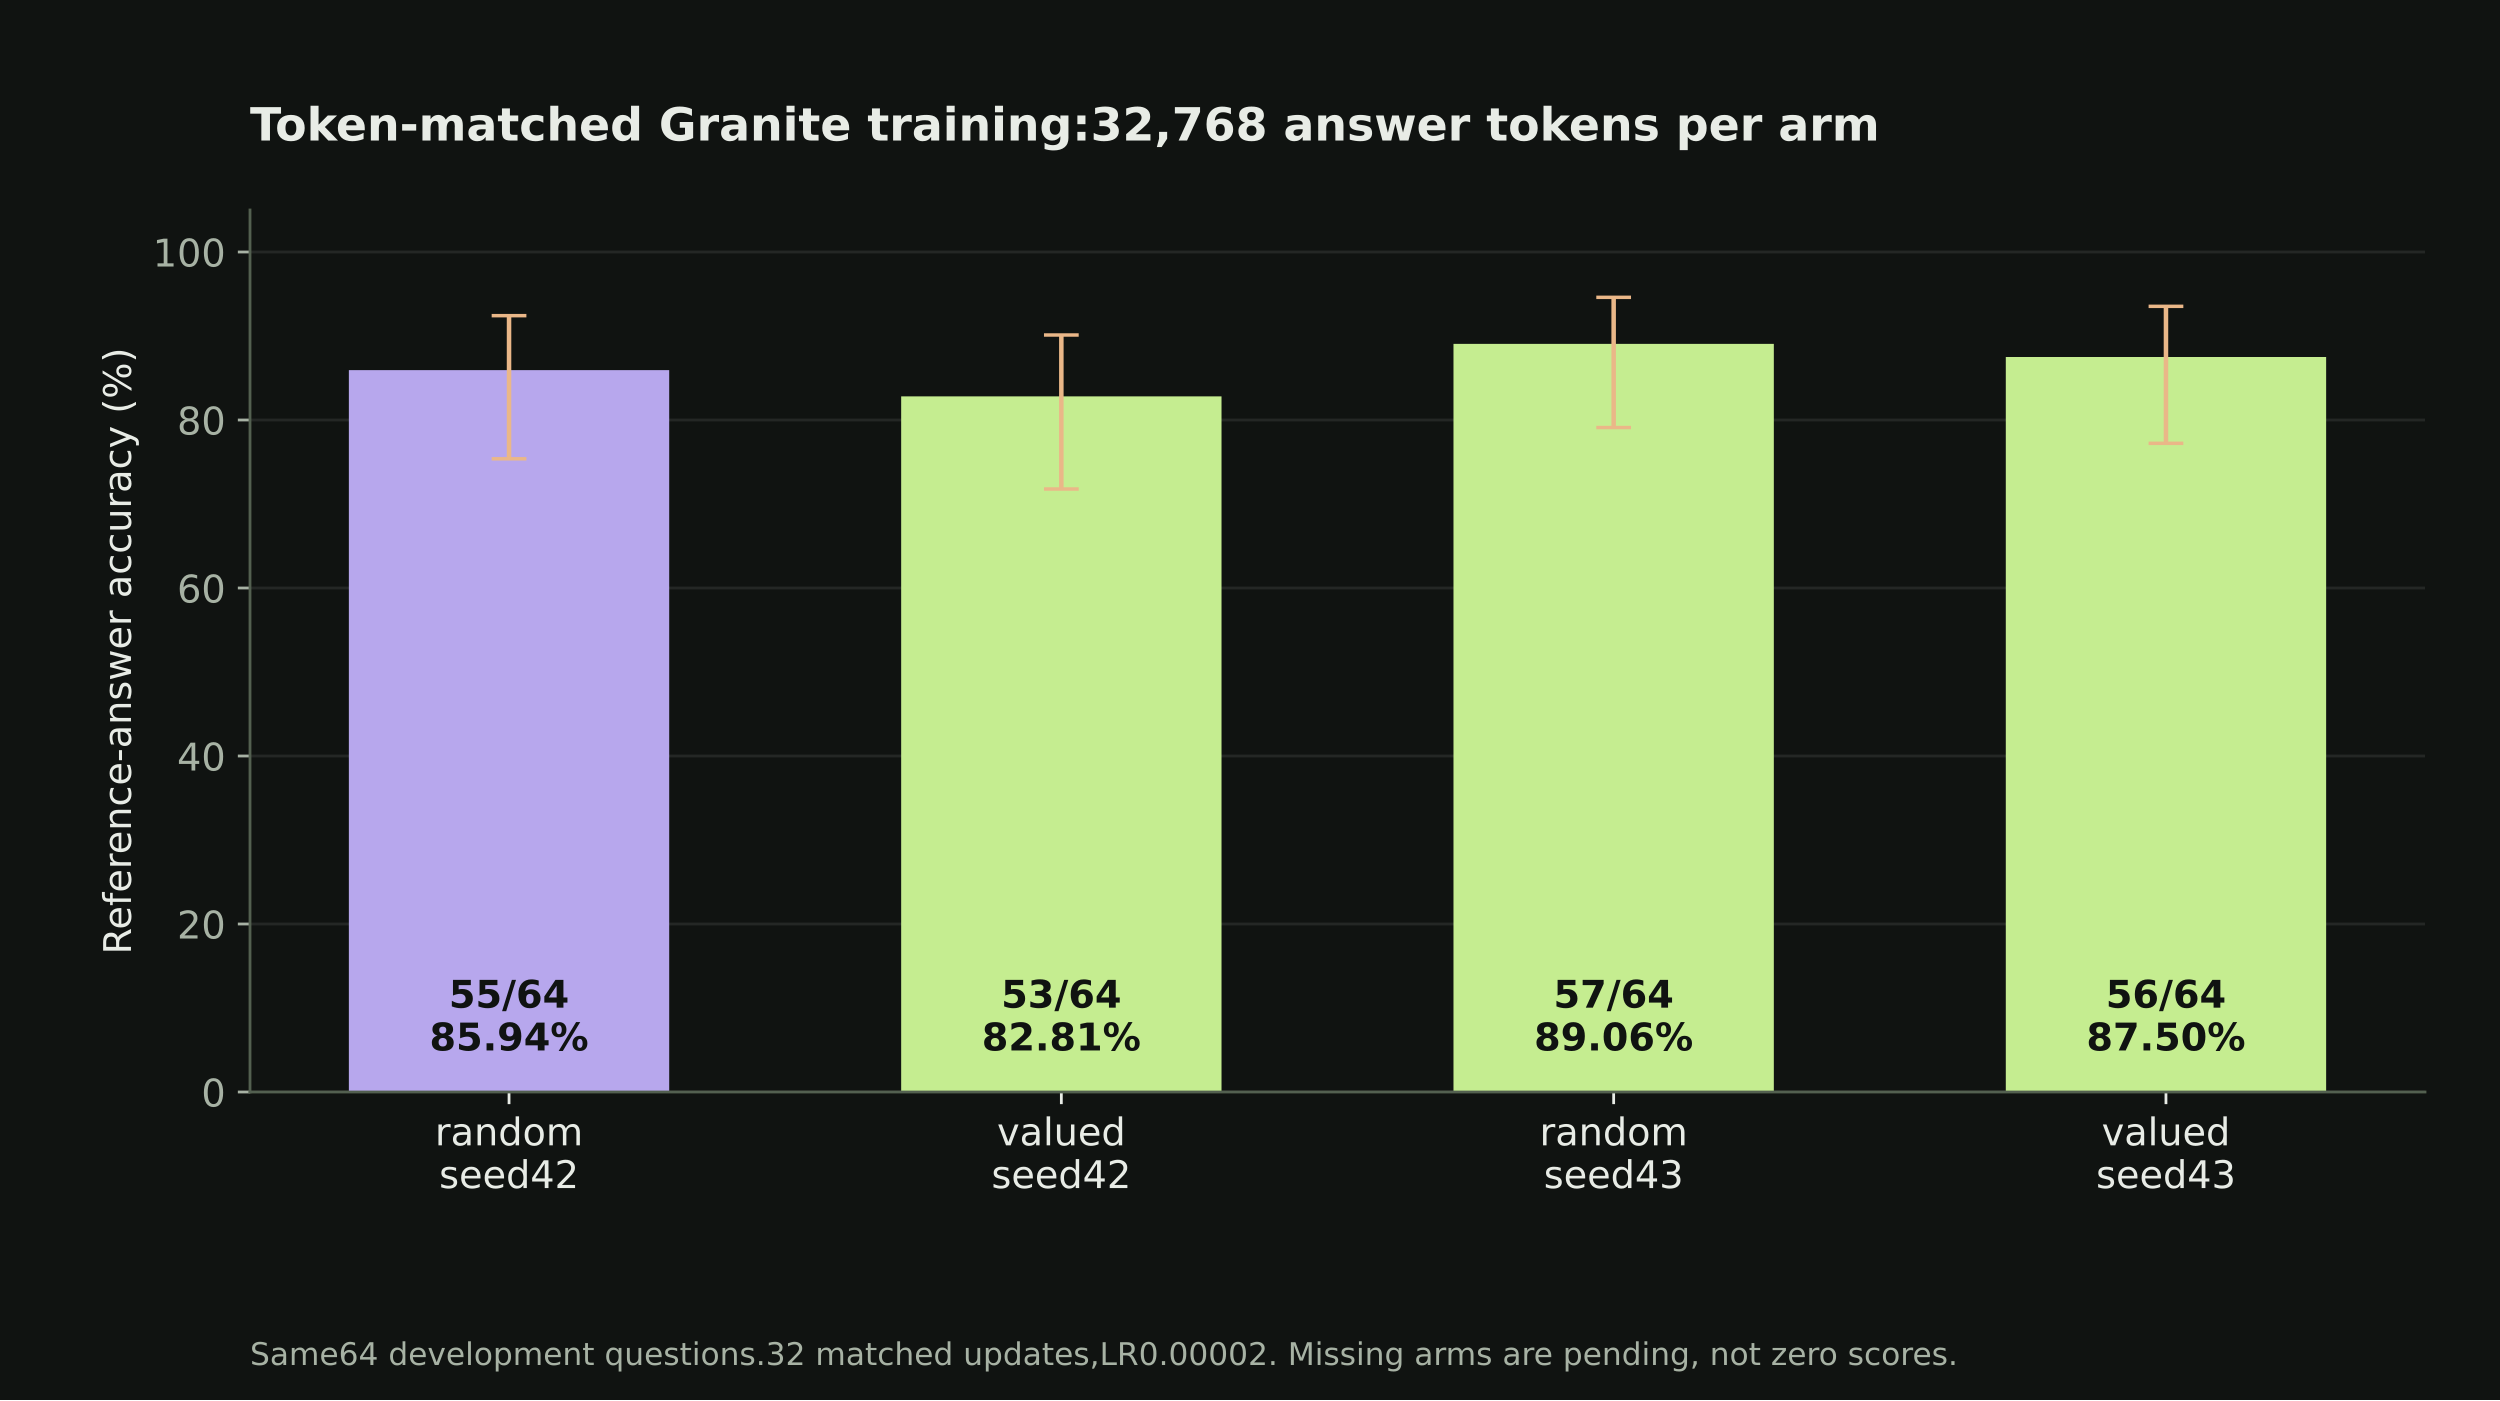
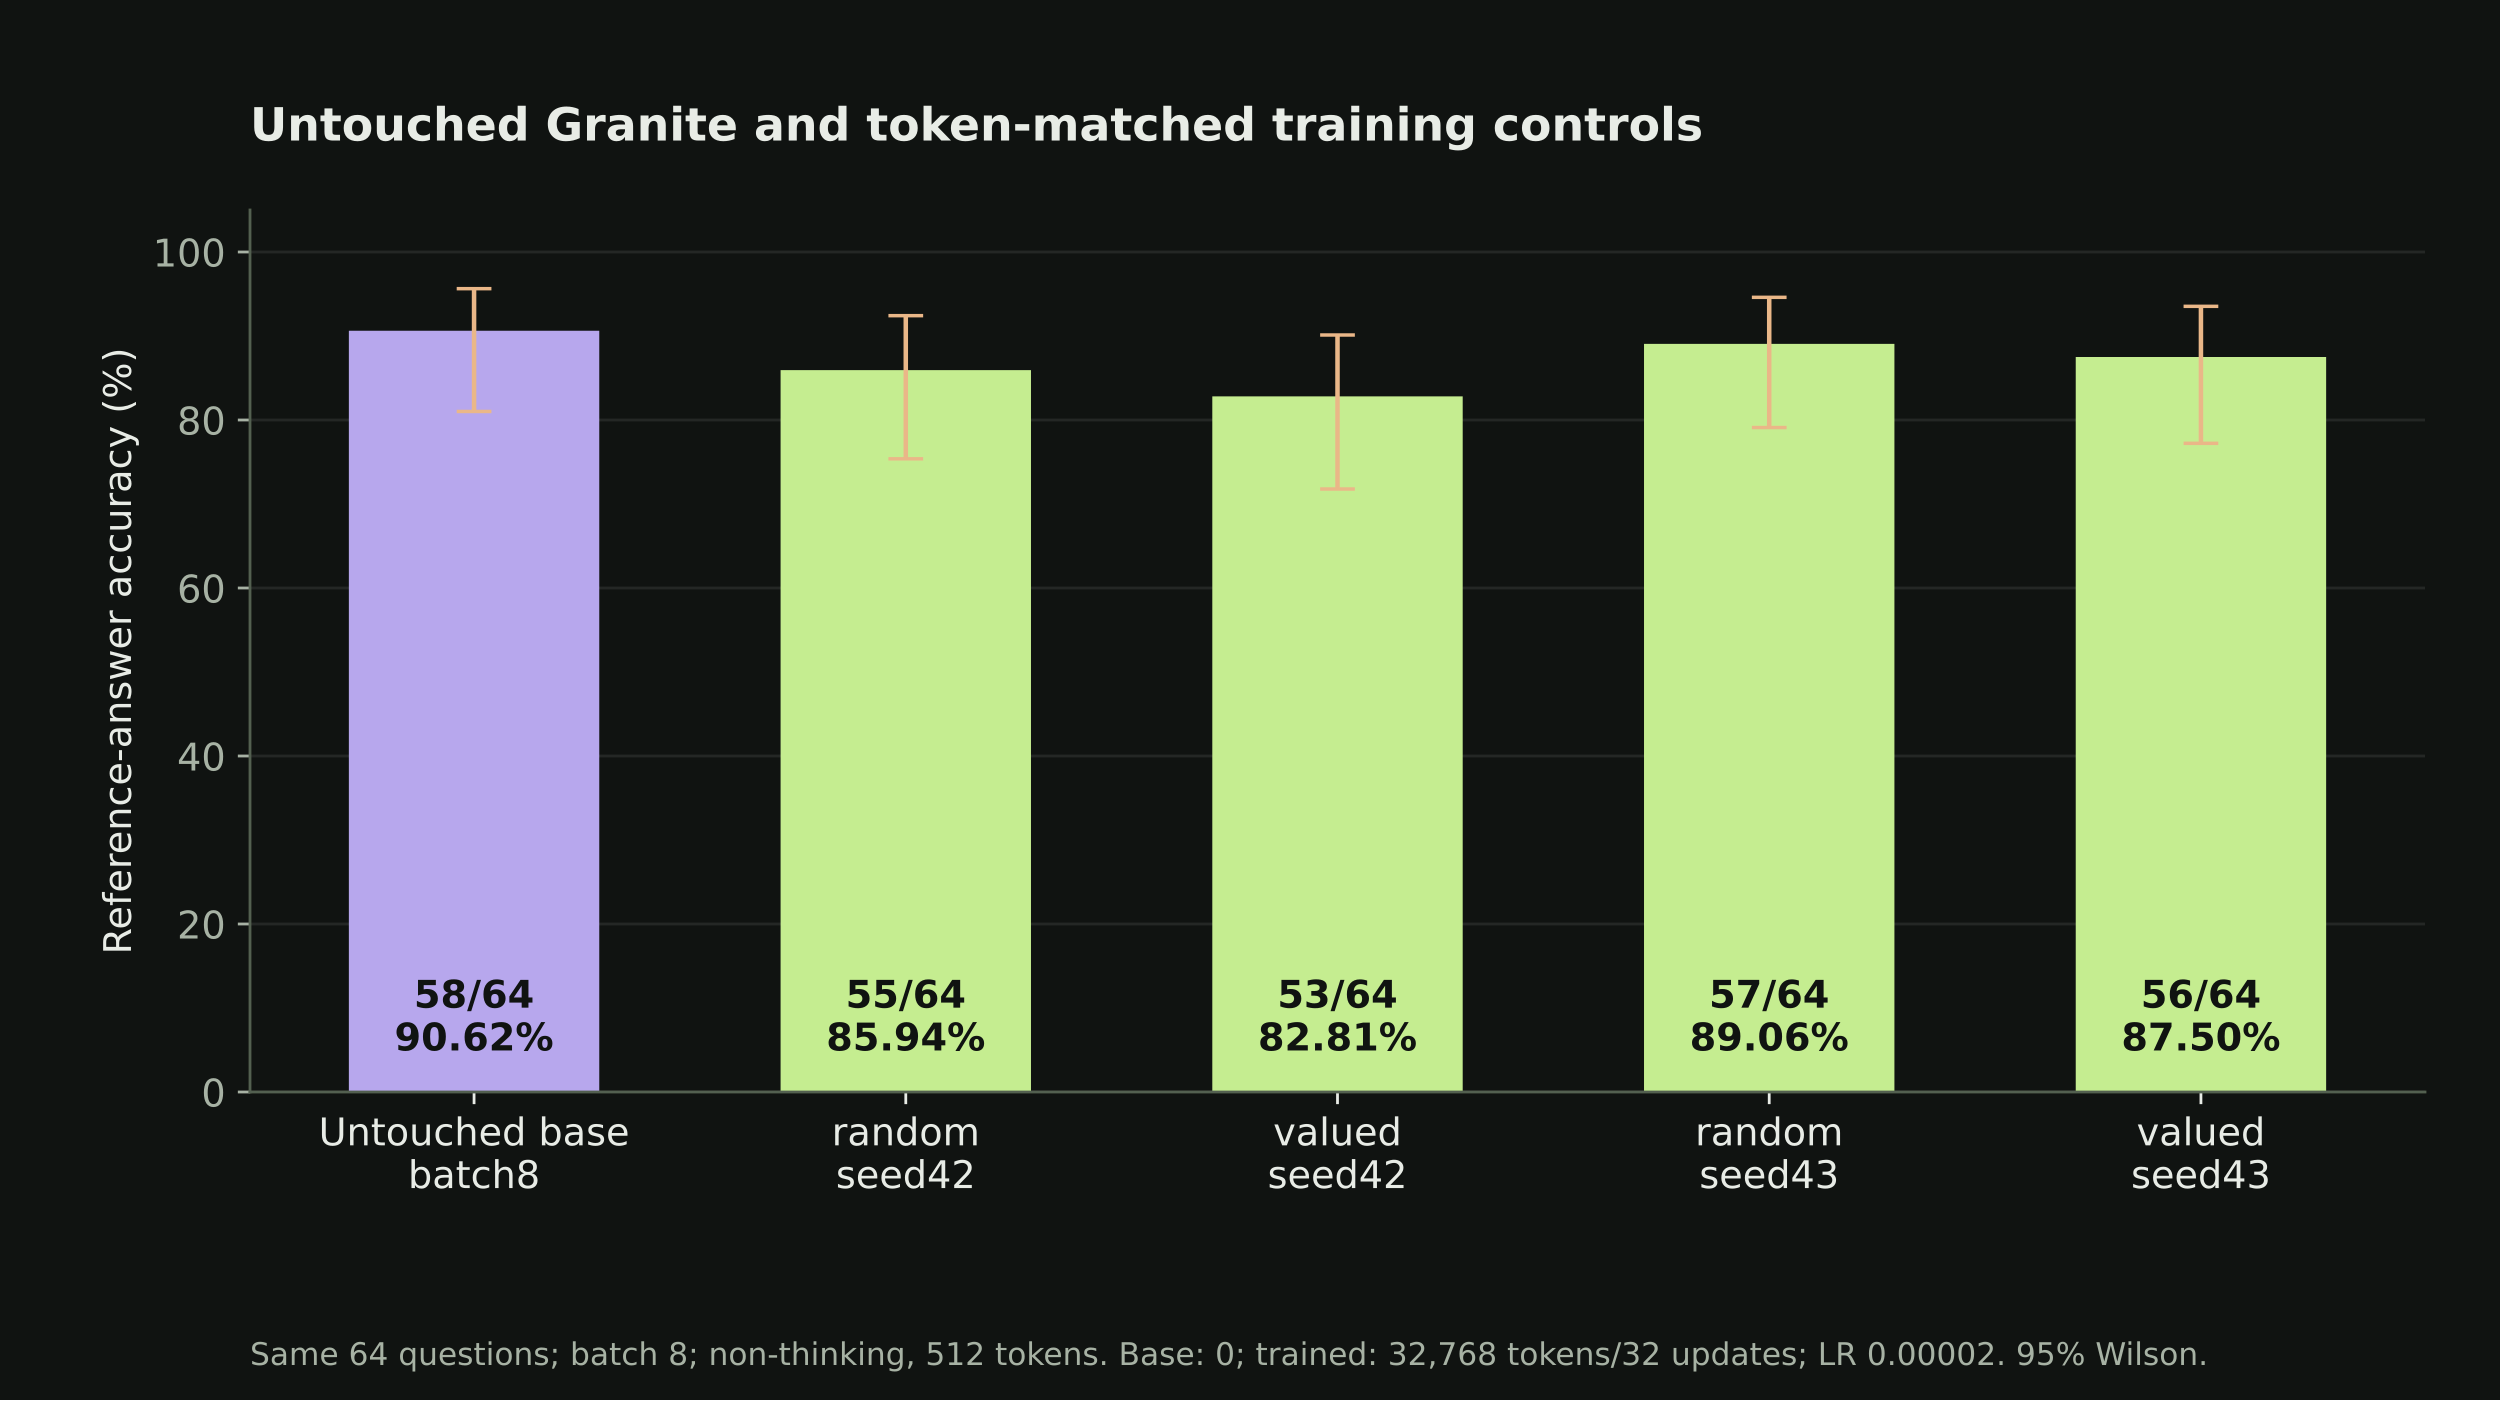
<svg xmlns="http://www.w3.org/2000/svg" xmlns:xlink="http://www.w3.org/1999/xlink" width="720pt" height="403.2pt" viewBox="0 0 720 403.2" version="1.1">
  <defs>
    <style type="text/css">*{stroke-linejoin: round; stroke-linecap: butt}</style>
  </defs>
  <g id="figure_1">
    <g id="patch_1">
      <path d="M 0 403.2  L 720 403.2  L 720 0  L 0 0  z " style="fill: #101311" />
    </g>
    <g id="axes_1">
      <g id="patch_2">
        <path d="M 72 314.496  L 698.4 314.496  L 698.4 60.48  L 72 60.48  z " style="fill: #101311" />
      </g>
      <g id="matplotlib.axis_1">
        <g id="xtick_1">
          <g id="line2d_1">
            <defs>
-               <path id="m269bef5130" d="M 0 0  L 0 3.5  " style="stroke: #e8ece6; stroke-width: 0.8" />
+               <path id="m558f51fb34" d="M 0 0  L 0 3.5  " style="stroke: #e8ece6; stroke-width: 0.8" />
            </defs>
            <g>
-               <use xlink:href="#m269bef5130" x="146.602" y="314.496" style="fill: #e8ece6; stroke: #e8ece6; stroke-width: 0.8" />
+               <use xlink:href="#m558f51fb34" x="136.53" y="314.496" style="fill: #e8ece6; stroke: #e8ece6; stroke-width: 0.8" />
            </g>
          </g>
          <g id="text_1">
-             <text style="font-size: 11px; font-family: 'DejaVu Sans', 'Bitstream Vera Sans', 'Computer Modern Sans Serif', 'Lucida Grande', 'Verdana', 'Geneva', 'Lucid', 'Arial', 'Helvetica', 'Avant Garde', sans-serif; fill: #e8ece6" transform="translate(125.2703 329.8543)">random</text>
-             <text style="font-size: 11px; font-family: 'DejaVu Sans', 'Bitstream Vera Sans', 'Computer Modern Sans Serif', 'Lucida Grande', 'Verdana', 'Geneva', 'Lucid', 'Arial', 'Helvetica', 'Avant Garde', sans-serif; fill: #e8ece6" transform="translate(126.4777 342.1719)">seed42</text>
+             <text style="font-size: 11px; font-family: 'DejaVu Sans', 'Bitstream Vera Sans', 'Computer Modern Sans Serif', 'Lucida Grande', 'Verdana', 'Geneva', 'Lucid', 'Arial', 'Helvetica', 'Avant Garde', sans-serif; fill: #e8ece6" transform="translate(91.76677 329.8543)">Untouched base</text>
+             <text style="font-size: 11px; font-family: 'DejaVu Sans', 'Bitstream Vera Sans', 'Computer Modern Sans Serif', 'Lucida Grande', 'Verdana', 'Geneva', 'Lucid', 'Arial', 'Helvetica', 'Avant Garde', sans-serif; fill: #e8ece6" transform="translate(117.5025 342.1719)">batch8</text>
          </g>
        </g>
        <g id="xtick_2">
          <g id="line2d_2">
            <g>
-               <use xlink:href="#m269bef5130" x="305.667" y="314.496" style="fill: #e8ece6; stroke: #e8ece6; stroke-width: 0.8" />
+               <use xlink:href="#m558f51fb34" x="260.865" y="314.496" style="fill: #e8ece6; stroke: #e8ece6; stroke-width: 0.8" />
            </g>
          </g>
          <g id="text_2">
-             <text style="font-size: 11px; font-family: 'DejaVu Sans', 'Bitstream Vera Sans', 'Computer Modern Sans Serif', 'Lucida Grande', 'Verdana', 'Geneva', 'Lucid', 'Arial', 'Helvetica', 'Avant Garde', sans-serif; fill: #e8ece6" transform="translate(287.152 329.8543)">valued</text>
-             <text style="font-size: 11px; font-family: 'DejaVu Sans', 'Bitstream Vera Sans', 'Computer Modern Sans Serif', 'Lucida Grande', 'Verdana', 'Geneva', 'Lucid', 'Arial', 'Helvetica', 'Avant Garde', sans-serif; fill: #e8ece6" transform="translate(285.5433 342.1719)">seed42</text>
+             <text style="font-size: 11px; font-family: 'DejaVu Sans', 'Bitstream Vera Sans', 'Computer Modern Sans Serif', 'Lucida Grande', 'Verdana', 'Geneva', 'Lucid', 'Arial', 'Helvetica', 'Avant Garde', sans-serif; fill: #e8ece6" transform="translate(239.5335 329.8543)">random</text>
+             <text style="font-size: 11px; font-family: 'DejaVu Sans', 'Bitstream Vera Sans', 'Computer Modern Sans Serif', 'Lucida Grande', 'Verdana', 'Geneva', 'Lucid', 'Arial', 'Helvetica', 'Avant Garde', sans-serif; fill: #e8ece6" transform="translate(240.741 342.1719)">seed42</text>
          </g>
        </g>
        <g id="xtick_3">
          <g id="line2d_3">
            <g>
-               <use xlink:href="#m269bef5130" x="464.733" y="314.496" style="fill: #e8ece6; stroke: #e8ece6; stroke-width: 0.8" />
+               <use xlink:href="#m558f51fb34" x="385.2" y="314.496" style="fill: #e8ece6; stroke: #e8ece6; stroke-width: 0.8" />
            </g>
          </g>
          <g id="text_3">
-             <text style="font-size: 11px; font-family: 'DejaVu Sans', 'Bitstream Vera Sans', 'Computer Modern Sans Serif', 'Lucida Grande', 'Verdana', 'Geneva', 'Lucid', 'Arial', 'Helvetica', 'Avant Garde', sans-serif; fill: #e8ece6" transform="translate(443.4014 329.8543)">random</text>
-             <text style="font-size: 11px; font-family: 'DejaVu Sans', 'Bitstream Vera Sans', 'Computer Modern Sans Serif', 'Lucida Grande', 'Verdana', 'Geneva', 'Lucid', 'Arial', 'Helvetica', 'Avant Garde', sans-serif; fill: #e8ece6" transform="translate(444.6088 342.1719)">seed43</text>
+             <text style="font-size: 11px; font-family: 'DejaVu Sans', 'Bitstream Vera Sans', 'Computer Modern Sans Serif', 'Lucida Grande', 'Verdana', 'Geneva', 'Lucid', 'Arial', 'Helvetica', 'Avant Garde', sans-serif; fill: #e8ece6" transform="translate(366.6848 329.8543)">valued</text>
+             <text style="font-size: 11px; font-family: 'DejaVu Sans', 'Bitstream Vera Sans', 'Computer Modern Sans Serif', 'Lucida Grande', 'Verdana', 'Geneva', 'Lucid', 'Arial', 'Helvetica', 'Avant Garde', sans-serif; fill: #e8ece6" transform="translate(365.076 342.1719)">seed42</text>
          </g>
        </g>
        <g id="xtick_4">
          <g id="line2d_4">
            <g>
-               <use xlink:href="#m269bef5130" x="623.798" y="314.496" style="fill: #e8ece6; stroke: #e8ece6; stroke-width: 0.8" />
+               <use xlink:href="#m558f51fb34" x="509.535" y="314.496" style="fill: #e8ece6; stroke: #e8ece6; stroke-width: 0.8" />
            </g>
          </g>
          <g id="text_4">
-             <text style="font-size: 11px; font-family: 'DejaVu Sans', 'Bitstream Vera Sans', 'Computer Modern Sans Serif', 'Lucida Grande', 'Verdana', 'Geneva', 'Lucid', 'Arial', 'Helvetica', 'Avant Garde', sans-serif; fill: #e8ece6" transform="translate(605.283 329.8543)">valued</text>
-             <text style="font-size: 11px; font-family: 'DejaVu Sans', 'Bitstream Vera Sans', 'Computer Modern Sans Serif', 'Lucida Grande', 'Verdana', 'Geneva', 'Lucid', 'Arial', 'Helvetica', 'Avant Garde', sans-serif; fill: #e8ece6" transform="translate(603.6743 342.1719)">seed43</text>
+             <text style="font-size: 11px; font-family: 'DejaVu Sans', 'Bitstream Vera Sans', 'Computer Modern Sans Serif', 'Lucida Grande', 'Verdana', 'Geneva', 'Lucid', 'Arial', 'Helvetica', 'Avant Garde', sans-serif; fill: #e8ece6" transform="translate(488.2036 329.8543)">random</text>
+             <text style="font-size: 11px; font-family: 'DejaVu Sans', 'Bitstream Vera Sans', 'Computer Modern Sans Serif', 'Lucida Grande', 'Verdana', 'Geneva', 'Lucid', 'Arial', 'Helvetica', 'Avant Garde', sans-serif; fill: #e8ece6" transform="translate(489.4111 342.1719)">seed43</text>
+           </g>
+         </g>
+         <g id="xtick_5">
+           <g id="line2d_5">
+             <g>
+               <use xlink:href="#m558f51fb34" x="633.87" y="314.496" style="fill: #e8ece6; stroke: #e8ece6; stroke-width: 0.8" />
+             </g>
+           </g>
+           <g id="text_5">
+             <text style="font-size: 11px; font-family: 'DejaVu Sans', 'Bitstream Vera Sans', 'Computer Modern Sans Serif', 'Lucida Grande', 'Verdana', 'Geneva', 'Lucid', 'Arial', 'Helvetica', 'Avant Garde', sans-serif; fill: #e8ece6" transform="translate(615.3549 329.8543)">valued</text>
+             <text style="font-size: 11px; font-family: 'DejaVu Sans', 'Bitstream Vera Sans', 'Computer Modern Sans Serif', 'Lucida Grande', 'Verdana', 'Geneva', 'Lucid', 'Arial', 'Helvetica', 'Avant Garde', sans-serif; fill: #e8ece6" transform="translate(613.7461 342.1719)">seed43</text>
          </g>
        </g>
      </g>
      <g id="matplotlib.axis_2">
        <g id="ytick_1">
-           <g id="line2d_5">
-             <path d="M 72 314.496  L 698.4 314.496  " clip-path="url(#pdb6cc2b10f)" style="fill: none; stroke: #b0b0b0; stroke-opacity: 0.13; stroke-width: 0.8; stroke-linecap: square" />
-           </g>
          <g id="line2d_6">
+             <path d="M 72 314.496  L 698.4 314.496  " clip-path="url(#pfdd4dabfe6)" style="fill: none; stroke: #b0b0b0; stroke-opacity: 0.13; stroke-width: 0.8; stroke-linecap: square" />
+           </g>
+           <g id="line2d_7">
            <defs>
-               <path id="mce2fe48c19" d="M 0 0  L -3.5 0  " style="stroke: #a7b2a4; stroke-width: 0.8" />
+               <path id="mf243394573" d="M 0 0  L -3.5 0  " style="stroke: #a7b2a4; stroke-width: 0.8" />
            </defs>
            <g>
-               <use xlink:href="#mce2fe48c19" x="72" y="314.496" style="fill: #a7b2a4; stroke: #a7b2a4; stroke-width: 0.8" />
-             </g>
-           </g>
-           <g id="text_5">
+               <use xlink:href="#mf243394573" x="72" y="314.496" style="fill: #a7b2a4; stroke: #a7b2a4; stroke-width: 0.8" />
+             </g>
+           </g>
+           <g id="text_6">
            <text style="font-size: 11px; font-family: 'DejaVu Sans', 'Bitstream Vera Sans', 'Computer Modern Sans Serif', 'Lucida Grande', 'Verdana', 'Geneva', 'Lucid', 'Arial', 'Helvetica', 'Avant Garde', sans-serif; text-anchor: end; fill: #a7b2a4" x="65" y="318.675" transform="rotate(-0 65 318.6751)">0</text>
          </g>
        </g>
        <g id="ytick_2">
-           <g id="line2d_7">
-             <path d="M 72 266.112  L 698.4 266.112  " clip-path="url(#pdb6cc2b10f)" style="fill: none; stroke: #b0b0b0; stroke-opacity: 0.13; stroke-width: 0.8; stroke-linecap: square" />
-           </g>
          <g id="line2d_8">
-             <g>
-               <use xlink:href="#mce2fe48c19" x="72" y="266.112" style="fill: #a7b2a4; stroke: #a7b2a4; stroke-width: 0.8" />
-             </g>
-           </g>
-           <g id="text_6">
+             <path d="M 72 266.112  L 698.4 266.112  " clip-path="url(#pfdd4dabfe6)" style="fill: none; stroke: #b0b0b0; stroke-opacity: 0.13; stroke-width: 0.8; stroke-linecap: square" />
+           </g>
+           <g id="line2d_9">
+             <g>
+               <use xlink:href="#mf243394573" x="72" y="266.112" style="fill: #a7b2a4; stroke: #a7b2a4; stroke-width: 0.8" />
+             </g>
+           </g>
+           <g id="text_7">
            <text style="font-size: 11px; font-family: 'DejaVu Sans', 'Bitstream Vera Sans', 'Computer Modern Sans Serif', 'Lucida Grande', 'Verdana', 'Geneva', 'Lucid', 'Arial', 'Helvetica', 'Avant Garde', sans-serif; text-anchor: end; fill: #a7b2a4" x="65" y="270.291" transform="rotate(-0 65 270.2911)">20</text>
          </g>
        </g>
        <g id="ytick_3">
-           <g id="line2d_9">
-             <path d="M 72 217.728  L 698.4 217.728  " clip-path="url(#pdb6cc2b10f)" style="fill: none; stroke: #b0b0b0; stroke-opacity: 0.13; stroke-width: 0.8; stroke-linecap: square" />
-           </g>
          <g id="line2d_10">
-             <g>
-               <use xlink:href="#mce2fe48c19" x="72" y="217.728" style="fill: #a7b2a4; stroke: #a7b2a4; stroke-width: 0.8" />
-             </g>
-           </g>
-           <g id="text_7">
+             <path d="M 72 217.728  L 698.4 217.728  " clip-path="url(#pfdd4dabfe6)" style="fill: none; stroke: #b0b0b0; stroke-opacity: 0.13; stroke-width: 0.8; stroke-linecap: square" />
+           </g>
+           <g id="line2d_11">
+             <g>
+               <use xlink:href="#mf243394573" x="72" y="217.728" style="fill: #a7b2a4; stroke: #a7b2a4; stroke-width: 0.8" />
+             </g>
+           </g>
+           <g id="text_8">
            <text style="font-size: 11px; font-family: 'DejaVu Sans', 'Bitstream Vera Sans', 'Computer Modern Sans Serif', 'Lucida Grande', 'Verdana', 'Geneva', 'Lucid', 'Arial', 'Helvetica', 'Avant Garde', sans-serif; text-anchor: end; fill: #a7b2a4" x="65" y="221.907" transform="rotate(-0 65 221.9071)">40</text>
          </g>
        </g>
        <g id="ytick_4">
-           <g id="line2d_11">
-             <path d="M 72 169.344  L 698.4 169.344  " clip-path="url(#pdb6cc2b10f)" style="fill: none; stroke: #b0b0b0; stroke-opacity: 0.13; stroke-width: 0.8; stroke-linecap: square" />
-           </g>
          <g id="line2d_12">
-             <g>
-               <use xlink:href="#mce2fe48c19" x="72" y="169.344" style="fill: #a7b2a4; stroke: #a7b2a4; stroke-width: 0.8" />
-             </g>
-           </g>
-           <g id="text_8">
+             <path d="M 72 169.344  L 698.4 169.344  " clip-path="url(#pfdd4dabfe6)" style="fill: none; stroke: #b0b0b0; stroke-opacity: 0.13; stroke-width: 0.8; stroke-linecap: square" />
+           </g>
+           <g id="line2d_13">
+             <g>
+               <use xlink:href="#mf243394573" x="72" y="169.344" style="fill: #a7b2a4; stroke: #a7b2a4; stroke-width: 0.8" />
+             </g>
+           </g>
+           <g id="text_9">
            <text style="font-size: 11px; font-family: 'DejaVu Sans', 'Bitstream Vera Sans', 'Computer Modern Sans Serif', 'Lucida Grande', 'Verdana', 'Geneva', 'Lucid', 'Arial', 'Helvetica', 'Avant Garde', sans-serif; text-anchor: end; fill: #a7b2a4" x="65" y="173.523" transform="rotate(-0 65 173.5231)">60</text>
          </g>
        </g>
        <g id="ytick_5">
-           <g id="line2d_13">
-             <path d="M 72 120.96  L 698.4 120.96  " clip-path="url(#pdb6cc2b10f)" style="fill: none; stroke: #b0b0b0; stroke-opacity: 0.13; stroke-width: 0.8; stroke-linecap: square" />
-           </g>
          <g id="line2d_14">
-             <g>
-               <use xlink:href="#mce2fe48c19" x="72" y="120.96" style="fill: #a7b2a4; stroke: #a7b2a4; stroke-width: 0.8" />
-             </g>
-           </g>
-           <g id="text_9">
+             <path d="M 72 120.96  L 698.4 120.96  " clip-path="url(#pfdd4dabfe6)" style="fill: none; stroke: #b0b0b0; stroke-opacity: 0.13; stroke-width: 0.8; stroke-linecap: square" />
+           </g>
+           <g id="line2d_15">
+             <g>
+               <use xlink:href="#mf243394573" x="72" y="120.96" style="fill: #a7b2a4; stroke: #a7b2a4; stroke-width: 0.8" />
+             </g>
+           </g>
+           <g id="text_10">
            <text style="font-size: 11px; font-family: 'DejaVu Sans', 'Bitstream Vera Sans', 'Computer Modern Sans Serif', 'Lucida Grande', 'Verdana', 'Geneva', 'Lucid', 'Arial', 'Helvetica', 'Avant Garde', sans-serif; text-anchor: end; fill: #a7b2a4" x="65" y="125.139" transform="rotate(-0 65 125.1391)">80</text>
          </g>
        </g>
        <g id="ytick_6">
-           <g id="line2d_15">
-             <path d="M 72 72.576  L 698.4 72.576  " clip-path="url(#pdb6cc2b10f)" style="fill: none; stroke: #b0b0b0; stroke-opacity: 0.13; stroke-width: 0.8; stroke-linecap: square" />
-           </g>
          <g id="line2d_16">
-             <g>
-               <use xlink:href="#mce2fe48c19" x="72" y="72.576" style="fill: #a7b2a4; stroke: #a7b2a4; stroke-width: 0.8" />
-             </g>
-           </g>
-           <g id="text_10">
+             <path d="M 72 72.576  L 698.4 72.576  " clip-path="url(#pfdd4dabfe6)" style="fill: none; stroke: #b0b0b0; stroke-opacity: 0.13; stroke-width: 0.8; stroke-linecap: square" />
+           </g>
+           <g id="line2d_17">
+             <g>
+               <use xlink:href="#mf243394573" x="72" y="72.576" style="fill: #a7b2a4; stroke: #a7b2a4; stroke-width: 0.8" />
+             </g>
+           </g>
+           <g id="text_11">
            <text style="font-size: 11px; font-family: 'DejaVu Sans', 'Bitstream Vera Sans', 'Computer Modern Sans Serif', 'Lucida Grande', 'Verdana', 'Geneva', 'Lucid', 'Arial', 'Helvetica', 'Avant Garde', sans-serif; text-anchor: end; fill: #a7b2a4" x="65" y="76.755" transform="rotate(-0 65 76.75514)">100</text>
          </g>
        </g>
-         <g id="text_11">
+         <g id="text_12">
          <text style="font-size: 11px; font-family: 'DejaVu Sans', 'Bitstream Vera Sans', 'Computer Modern Sans Serif', 'Lucida Grande', 'Verdana', 'Geneva', 'Lucid', 'Arial', 'Helvetica', 'Avant Garde', sans-serif; text-anchor: middle; fill: #e8ece6" x="37.716" y="187.488" transform="rotate(-90 37.71609 187.488)">Reference-answer accuracy (%)</text>
        </g>
      </g>
      <g id="patch_3">
-         <path d="M 100.473 314.496  L 192.731 314.496  L 192.731 106.596  L 100.473 106.596  z " clip-path="url(#pdb6cc2b10f)" style="fill: #b7a7ed" />
+         <path d="M 100.473 314.496  L 172.587 314.496  L 172.587 95.256  L 100.473 95.256  z " clip-path="url(#pfdd4dabfe6)" style="fill: #b7a7ed" />
      </g>
      <g id="patch_4">
-         <path d="M 259.538 314.496  L 351.796 314.496  L 351.796 114.156  L 259.538 114.156  z " clip-path="url(#pdb6cc2b10f)" style="fill: #c5ed90" />
+         <path d="M 224.808 314.496  L 296.922 314.496  L 296.922 106.596  L 224.808 106.596  z " clip-path="url(#pfdd4dabfe6)" style="fill: #c5ed90" />
      </g>
      <g id="patch_5">
-         <path d="M 418.604 314.496  L 510.862 314.496  L 510.862 99.036  L 418.604 99.036  z " clip-path="url(#pdb6cc2b10f)" style="fill: #c5ed90" />
+         <path d="M 349.143 314.496  L 421.257 314.496  L 421.257 114.156  L 349.143 114.156  z " clip-path="url(#pfdd4dabfe6)" style="fill: #c5ed90" />
      </g>
      <g id="patch_6">
-         <path d="M 577.669 314.496  L 669.927 314.496  L 669.927 102.816  L 577.669 102.816  z " clip-path="url(#pdb6cc2b10f)" style="fill: #c5ed90" />
+         <path d="M 473.478 314.496  L 545.592 314.496  L 545.592 99.036  L 473.478 99.036  z " clip-path="url(#pfdd4dabfe6)" style="fill: #c5ed90" />
+       </g>
+       <g id="patch_7">
+         <path d="M 597.813 314.496  L 669.927 314.496  L 669.927 102.816  L 597.813 102.816  z " clip-path="url(#pfdd4dabfe6)" style="fill: #c5ed90" />
      </g>
      <g id="LineCollection_1">
-         <path d="M 146.602 132.128  L 146.602 90.91  " clip-path="url(#pdb6cc2b10f)" style="fill: none; stroke: #eab788; stroke-width: 1.3" />
-         <path d="M 305.667 140.83  L 305.667 96.472  " clip-path="url(#pdb6cc2b10f)" style="fill: none; stroke: #eab788; stroke-width: 1.3" />
-         <path d="M 464.733 123.135  L 464.733 85.64  " clip-path="url(#pdb6cc2b10f)" style="fill: none; stroke: #eab788; stroke-width: 1.3" />
-         <path d="M 623.798 127.673  L 623.798 88.233  " clip-path="url(#pdb6cc2b10f)" style="fill: none; stroke: #eab788; stroke-width: 1.3" />
-       </g>
-       <g id="line2d_17">
+         <path d="M 136.53 118.5  L 136.53 83.142  " clip-path="url(#pfdd4dabfe6)" style="fill: none; stroke: #eab788; stroke-width: 1.3" />
+         <path d="M 260.865 132.128  L 260.865 90.91  " clip-path="url(#pfdd4dabfe6)" style="fill: none; stroke: #eab788; stroke-width: 1.3" />
+         <path d="M 385.2 140.83  L 385.2 96.472  " clip-path="url(#pfdd4dabfe6)" style="fill: none; stroke: #eab788; stroke-width: 1.3" />
+         <path d="M 509.535 123.135  L 509.535 85.64  " clip-path="url(#pfdd4dabfe6)" style="fill: none; stroke: #eab788; stroke-width: 1.3" />
+         <path d="M 633.87 127.673  L 633.87 88.233  " clip-path="url(#pfdd4dabfe6)" style="fill: none; stroke: #eab788; stroke-width: 1.3" />
+       </g>
+       <g id="line2d_18">
        <defs>
-           <path id="m362e29b58e" d="M 5 0  L -5 -0  " style="stroke: #eab788" />
+           <path id="m8ee938847e" d="M 5 0  L -5 -0  " style="stroke: #eab788" />
        </defs>
-         <g clip-path="url(#pdb6cc2b10f)">
-           <use xlink:href="#m362e29b58e" x="146.602" y="132.128" style="fill: #1f77b4; stroke: #eab788" />
-           <use xlink:href="#m362e29b58e" x="305.667" y="140.83" style="fill: #1f77b4; stroke: #eab788" />
-           <use xlink:href="#m362e29b58e" x="464.733" y="123.135" style="fill: #1f77b4; stroke: #eab788" />
-           <use xlink:href="#m362e29b58e" x="623.798" y="127.673" style="fill: #1f77b4; stroke: #eab788" />
-         </g>
-       </g>
-       <g id="line2d_18">
-         <g clip-path="url(#pdb6cc2b10f)">
-           <use xlink:href="#m362e29b58e" x="146.602" y="90.91" style="fill: #1f77b4; stroke: #eab788" />
-           <use xlink:href="#m362e29b58e" x="305.667" y="96.472" style="fill: #1f77b4; stroke: #eab788" />
-           <use xlink:href="#m362e29b58e" x="464.733" y="85.64" style="fill: #1f77b4; stroke: #eab788" />
-           <use xlink:href="#m362e29b58e" x="623.798" y="88.233" style="fill: #1f77b4; stroke: #eab788" />
-         </g>
-       </g>
-       <g id="patch_7">
+         <g clip-path="url(#pfdd4dabfe6)">
+           <use xlink:href="#m8ee938847e" x="136.53" y="118.5" style="fill: #1f77b4; stroke: #eab788" />
+           <use xlink:href="#m8ee938847e" x="260.865" y="132.128" style="fill: #1f77b4; stroke: #eab788" />
+           <use xlink:href="#m8ee938847e" x="385.2" y="140.83" style="fill: #1f77b4; stroke: #eab788" />
+           <use xlink:href="#m8ee938847e" x="509.535" y="123.135" style="fill: #1f77b4; stroke: #eab788" />
+           <use xlink:href="#m8ee938847e" x="633.87" y="127.673" style="fill: #1f77b4; stroke: #eab788" />
+         </g>
+       </g>
+       <g id="line2d_19">
+         <g clip-path="url(#pfdd4dabfe6)">
+           <use xlink:href="#m8ee938847e" x="136.53" y="83.142" style="fill: #1f77b4; stroke: #eab788" />
+           <use xlink:href="#m8ee938847e" x="260.865" y="90.91" style="fill: #1f77b4; stroke: #eab788" />
+           <use xlink:href="#m8ee938847e" x="385.2" y="96.472" style="fill: #1f77b4; stroke: #eab788" />
+           <use xlink:href="#m8ee938847e" x="509.535" y="85.64" style="fill: #1f77b4; stroke: #eab788" />
+           <use xlink:href="#m8ee938847e" x="633.87" y="88.233" style="fill: #1f77b4; stroke: #eab788" />
+         </g>
+       </g>
+       <g id="patch_8">
        <path d="M 72 314.496  L 72 60.48  " style="fill: none; stroke: #536050; stroke-width: 0.8; stroke-linejoin: miter; stroke-linecap: square" />
      </g>
-       <g id="patch_8">
+       <g id="patch_9">
        <path d="M 72 314.496  L 698.4 314.496  " style="fill: none; stroke: #536050; stroke-width: 0.8; stroke-linejoin: miter; stroke-linecap: square" />
      </g>
-       <g id="text_12">
-         <text style="font-weight: 700; font-size: 11px; font-family: 'DejaVu Sans', 'Bitstream Vera Sans', 'Computer Modern Sans Serif', 'Lucida Grande', 'Verdana', 'Geneva', 'Lucid', 'Arial', 'Helvetica', 'Avant Garde', sans-serif; fill: #101311" transform="translate(129.2853 290.214)">55/64</text>
-         <text style="font-weight: 700; font-size: 11px; font-family: 'DejaVu Sans', 'Bitstream Vera Sans', 'Computer Modern Sans Serif', 'Lucida Grande', 'Verdana', 'Geneva', 'Lucid', 'Arial', 'Helvetica', 'Avant Garde', sans-serif; fill: #101311" transform="translate(123.6942 302.5315)">85.94%</text>
-       </g>
      <g id="text_13">
-         <text style="font-weight: 700; font-size: 11px; font-family: 'DejaVu Sans', 'Bitstream Vera Sans', 'Computer Modern Sans Serif', 'Lucida Grande', 'Verdana', 'Geneva', 'Lucid', 'Arial', 'Helvetica', 'Avant Garde', sans-serif; fill: #101311" transform="translate(288.3508 290.214)">53/64</text>
-         <text style="font-weight: 700; font-size: 11px; font-family: 'DejaVu Sans', 'Bitstream Vera Sans', 'Computer Modern Sans Serif', 'Lucida Grande', 'Verdana', 'Geneva', 'Lucid', 'Arial', 'Helvetica', 'Avant Garde', sans-serif; fill: #101311" transform="translate(282.7597 302.5315)">82.81%</text>
+         <text style="font-weight: 700; font-size: 11px; font-family: 'DejaVu Sans', 'Bitstream Vera Sans', 'Computer Modern Sans Serif', 'Lucida Grande', 'Verdana', 'Geneva', 'Lucid', 'Arial', 'Helvetica', 'Avant Garde', sans-serif; fill: #101311" transform="translate(119.2135 290.214)">58/64</text>
+         <text style="font-weight: 700; font-size: 11px; font-family: 'DejaVu Sans', 'Bitstream Vera Sans', 'Computer Modern Sans Serif', 'Lucida Grande', 'Verdana', 'Geneva', 'Lucid', 'Arial', 'Helvetica', 'Avant Garde', sans-serif; fill: #101311" transform="translate(113.6224 302.5315)">90.62%</text>
      </g>
      <g id="text_14">
-         <text style="font-weight: 700; font-size: 11px; font-family: 'DejaVu Sans', 'Bitstream Vera Sans', 'Computer Modern Sans Serif', 'Lucida Grande', 'Verdana', 'Geneva', 'Lucid', 'Arial', 'Helvetica', 'Avant Garde', sans-serif; fill: #101311" transform="translate(447.4164 290.214)">57/64</text>
-         <text style="font-weight: 700; font-size: 11px; font-family: 'DejaVu Sans', 'Bitstream Vera Sans', 'Computer Modern Sans Serif', 'Lucida Grande', 'Verdana', 'Geneva', 'Lucid', 'Arial', 'Helvetica', 'Avant Garde', sans-serif; fill: #101311" transform="translate(441.8253 302.5315)">89.06%</text>
+         <text style="font-weight: 700; font-size: 11px; font-family: 'DejaVu Sans', 'Bitstream Vera Sans', 'Computer Modern Sans Serif', 'Lucida Grande', 'Verdana', 'Geneva', 'Lucid', 'Arial', 'Helvetica', 'Avant Garde', sans-serif; fill: #101311" transform="translate(243.5485 290.214)">55/64</text>
+         <text style="font-weight: 700; font-size: 11px; font-family: 'DejaVu Sans', 'Bitstream Vera Sans', 'Computer Modern Sans Serif', 'Lucida Grande', 'Verdana', 'Geneva', 'Lucid', 'Arial', 'Helvetica', 'Avant Garde', sans-serif; fill: #101311" transform="translate(237.9574 302.5315)">85.94%</text>
      </g>
      <g id="text_15">
-         <text style="font-weight: 700; font-size: 11px; font-family: 'DejaVu Sans', 'Bitstream Vera Sans', 'Computer Modern Sans Serif', 'Lucida Grande', 'Verdana', 'Geneva', 'Lucid', 'Arial', 'Helvetica', 'Avant Garde', sans-serif; fill: #101311" transform="translate(606.4819 290.214)">56/64</text>
-         <text style="font-weight: 700; font-size: 11px; font-family: 'DejaVu Sans', 'Bitstream Vera Sans', 'Computer Modern Sans Serif', 'Lucida Grande', 'Verdana', 'Geneva', 'Lucid', 'Arial', 'Helvetica', 'Avant Garde', sans-serif; fill: #101311" transform="translate(600.8908 302.5315)">87.50%</text>
+         <text style="font-weight: 700; font-size: 11px; font-family: 'DejaVu Sans', 'Bitstream Vera Sans', 'Computer Modern Sans Serif', 'Lucida Grande', 'Verdana', 'Geneva', 'Lucid', 'Arial', 'Helvetica', 'Avant Garde', sans-serif; fill: #101311" transform="translate(367.8836 290.214)">53/64</text>
+         <text style="font-weight: 700; font-size: 11px; font-family: 'DejaVu Sans', 'Bitstream Vera Sans', 'Computer Modern Sans Serif', 'Lucida Grande', 'Verdana', 'Geneva', 'Lucid', 'Arial', 'Helvetica', 'Avant Garde', sans-serif; fill: #101311" transform="translate(362.2925 302.5315)">82.81%</text>
      </g>
      <g id="text_16">
-         <text style="font-weight: 700; font-size: 13.2px; font-family: 'DejaVu Sans', 'Bitstream Vera Sans', 'Computer Modern Sans Serif', 'Lucida Grande', 'Verdana', 'Geneva', 'Lucid', 'Arial', 'Helvetica', 'Avant Garde', sans-serif; text-anchor: start; fill: #e8ece6" x="72" y="40.48" transform="rotate(-0 72 40.48)">Token-matched Granite training:32,768 answer tokens per arm</text>
+         <text style="font-weight: 700; font-size: 11px; font-family: 'DejaVu Sans', 'Bitstream Vera Sans', 'Computer Modern Sans Serif', 'Lucida Grande', 'Verdana', 'Geneva', 'Lucid', 'Arial', 'Helvetica', 'Avant Garde', sans-serif; fill: #101311" transform="translate(492.2186 290.214)">57/64</text>
+         <text style="font-weight: 700; font-size: 11px; font-family: 'DejaVu Sans', 'Bitstream Vera Sans', 'Computer Modern Sans Serif', 'Lucida Grande', 'Verdana', 'Geneva', 'Lucid', 'Arial', 'Helvetica', 'Avant Garde', sans-serif; fill: #101311" transform="translate(486.6276 302.5315)">89.06%</text>
+       </g>
+       <g id="text_17">
+         <text style="font-weight: 700; font-size: 11px; font-family: 'DejaVu Sans', 'Bitstream Vera Sans', 'Computer Modern Sans Serif', 'Lucida Grande', 'Verdana', 'Geneva', 'Lucid', 'Arial', 'Helvetica', 'Avant Garde', sans-serif; fill: #101311" transform="translate(616.5537 290.214)">56/64</text>
+         <text style="font-weight: 700; font-size: 11px; font-family: 'DejaVu Sans', 'Bitstream Vera Sans', 'Computer Modern Sans Serif', 'Lucida Grande', 'Verdana', 'Geneva', 'Lucid', 'Arial', 'Helvetica', 'Avant Garde', sans-serif; fill: #101311" transform="translate(610.9626 302.5315)">87.50%</text>
+       </g>
+       <g id="text_18">
+         <text style="font-weight: 700; font-size: 13.2px; font-family: 'DejaVu Sans', 'Bitstream Vera Sans', 'Computer Modern Sans Serif', 'Lucida Grande', 'Verdana', 'Geneva', 'Lucid', 'Arial', 'Helvetica', 'Avant Garde', sans-serif; text-anchor: start; fill: #e8ece6" x="72" y="40.48" transform="rotate(-0 72 40.48)">Untouched Granite and token-matched training controls</text>
      </g>
    </g>
-     <g id="text_17">
-       <text style="font-size: 9px; font-family: 'DejaVu Sans', 'Bitstream Vera Sans', 'Computer Modern Sans Serif', 'Lucida Grande', 'Verdana', 'Geneva', 'Lucid', 'Arial', 'Helvetica', 'Avant Garde', sans-serif; text-anchor: start; fill: #a7b2a4" x="72" y="393.12" transform="rotate(-0 72 393.12)">Same64 development questions.32 matched updates,LR0.00002. Missing arms are pending, not zero scores.</text>
+     <g id="text_19">
+       <text style="font-size: 9px; font-family: 'DejaVu Sans', 'Bitstream Vera Sans', 'Computer Modern Sans Serif', 'Lucida Grande', 'Verdana', 'Geneva', 'Lucid', 'Arial', 'Helvetica', 'Avant Garde', sans-serif; text-anchor: start; fill: #a7b2a4" x="72" y="393.12" transform="rotate(-0 72 393.12)">Same 64 questions; batch 8; non-thinking, 512 tokens. Base: 0; trained: 32,768 tokens/32 updates; LR 0.00002. 95% Wilson.</text>
    </g>
  </g>
  <defs>
-     <clipPath id="pdb6cc2b10f">
+     <clipPath id="pfdd4dabfe6">
      <rect x="72" y="60.48" width="626.4" height="254.016" />
    </clipPath>
  </defs>
</svg>
